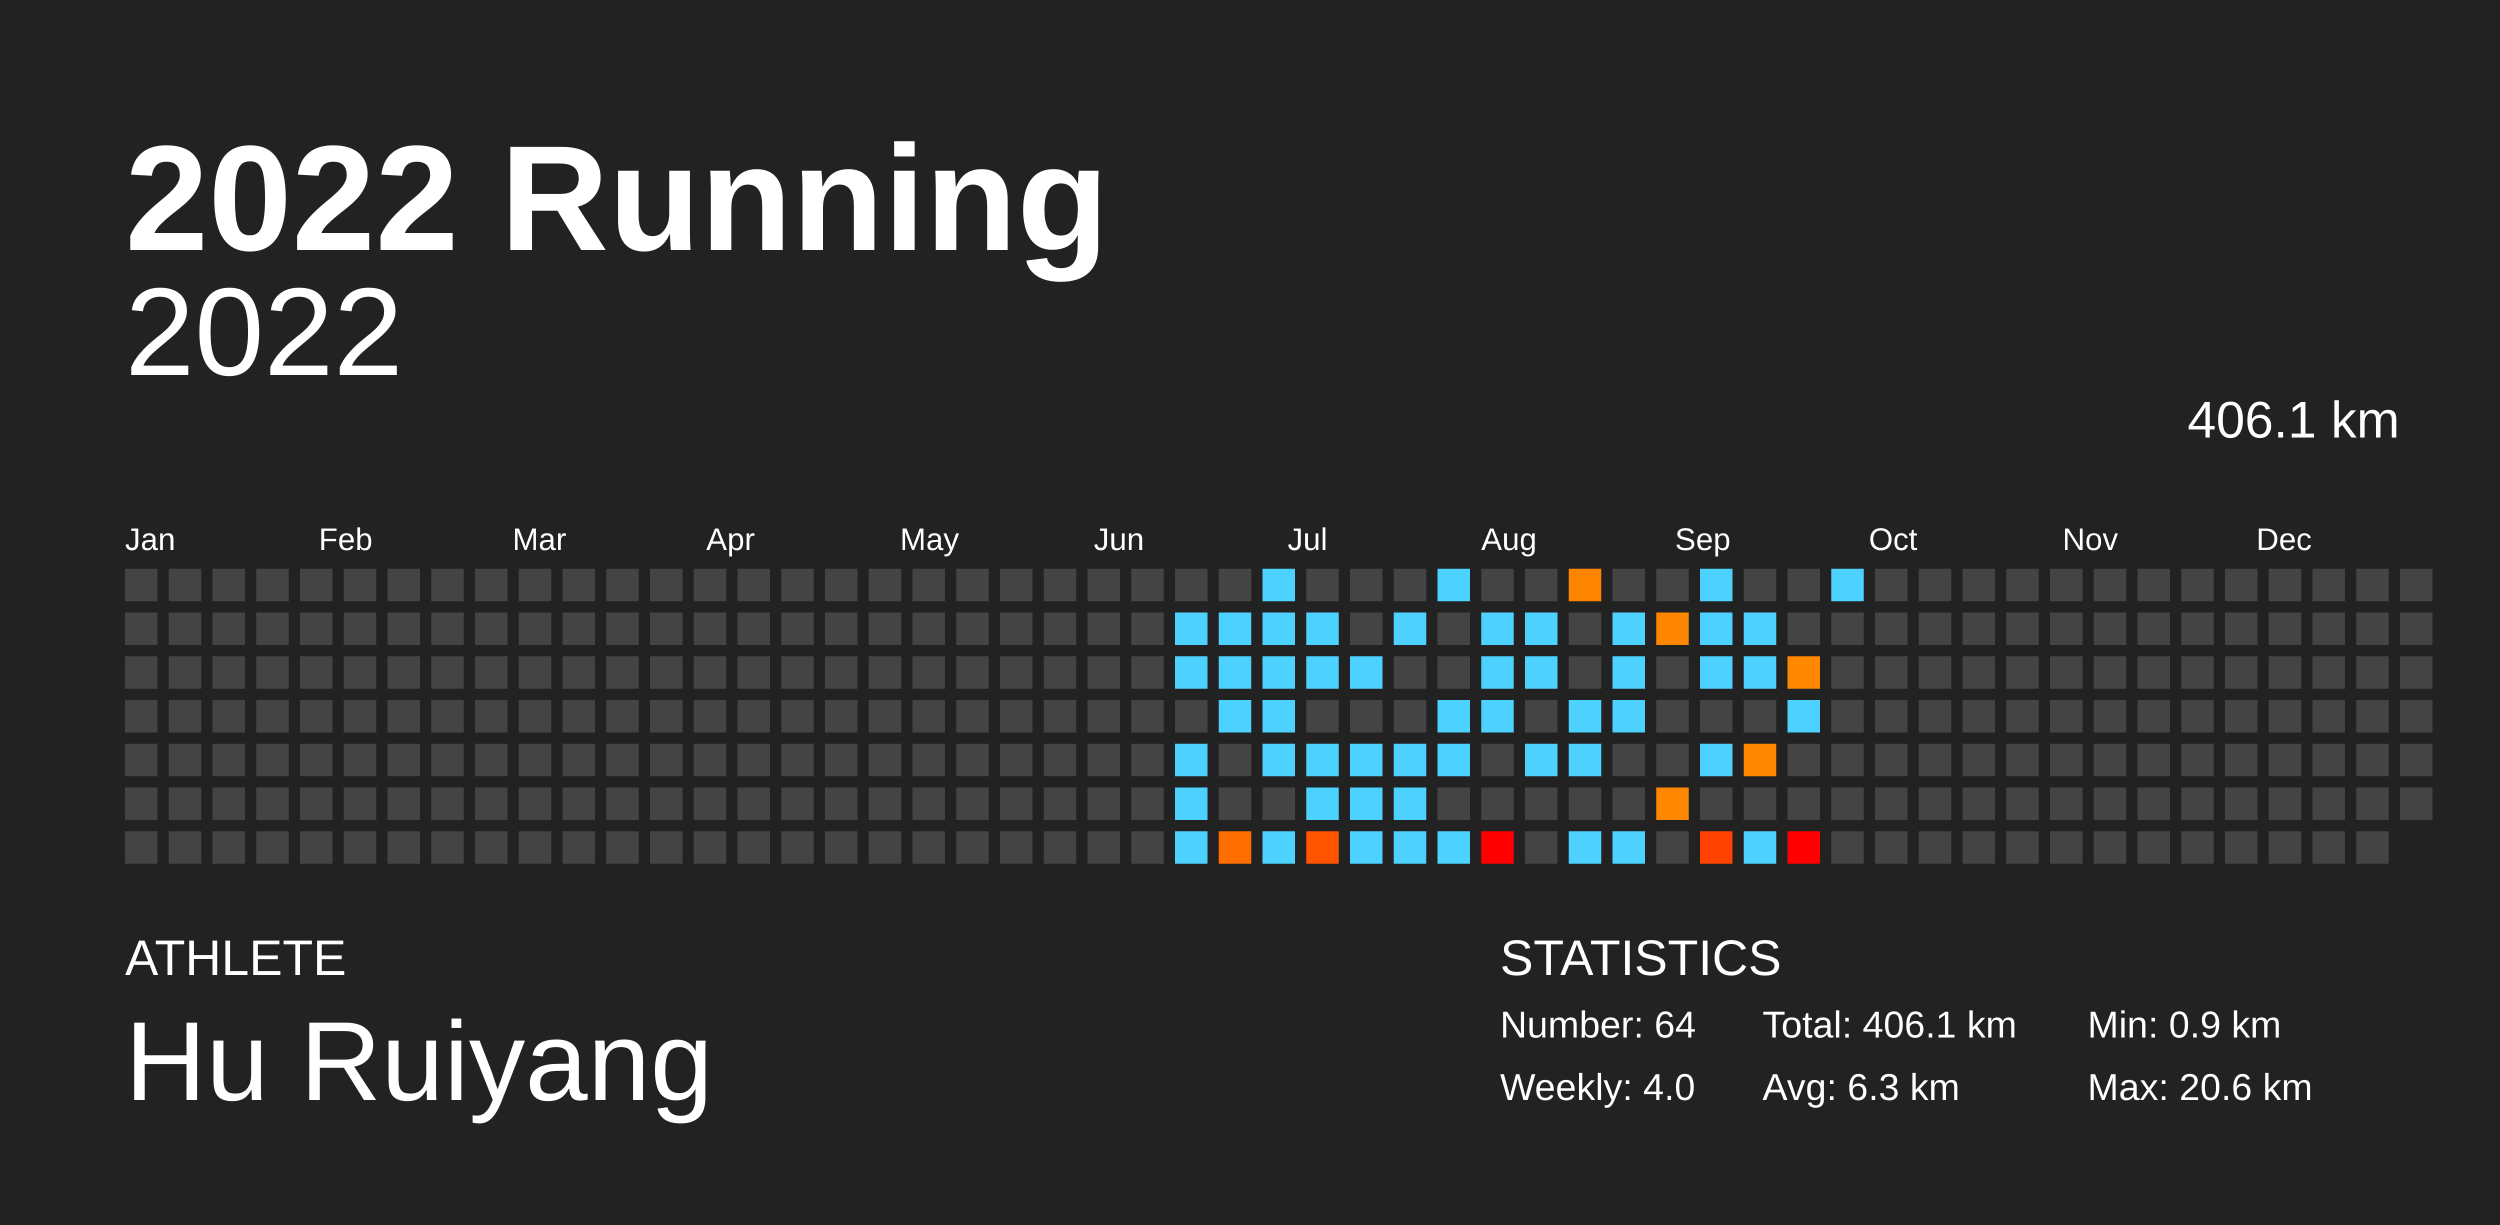
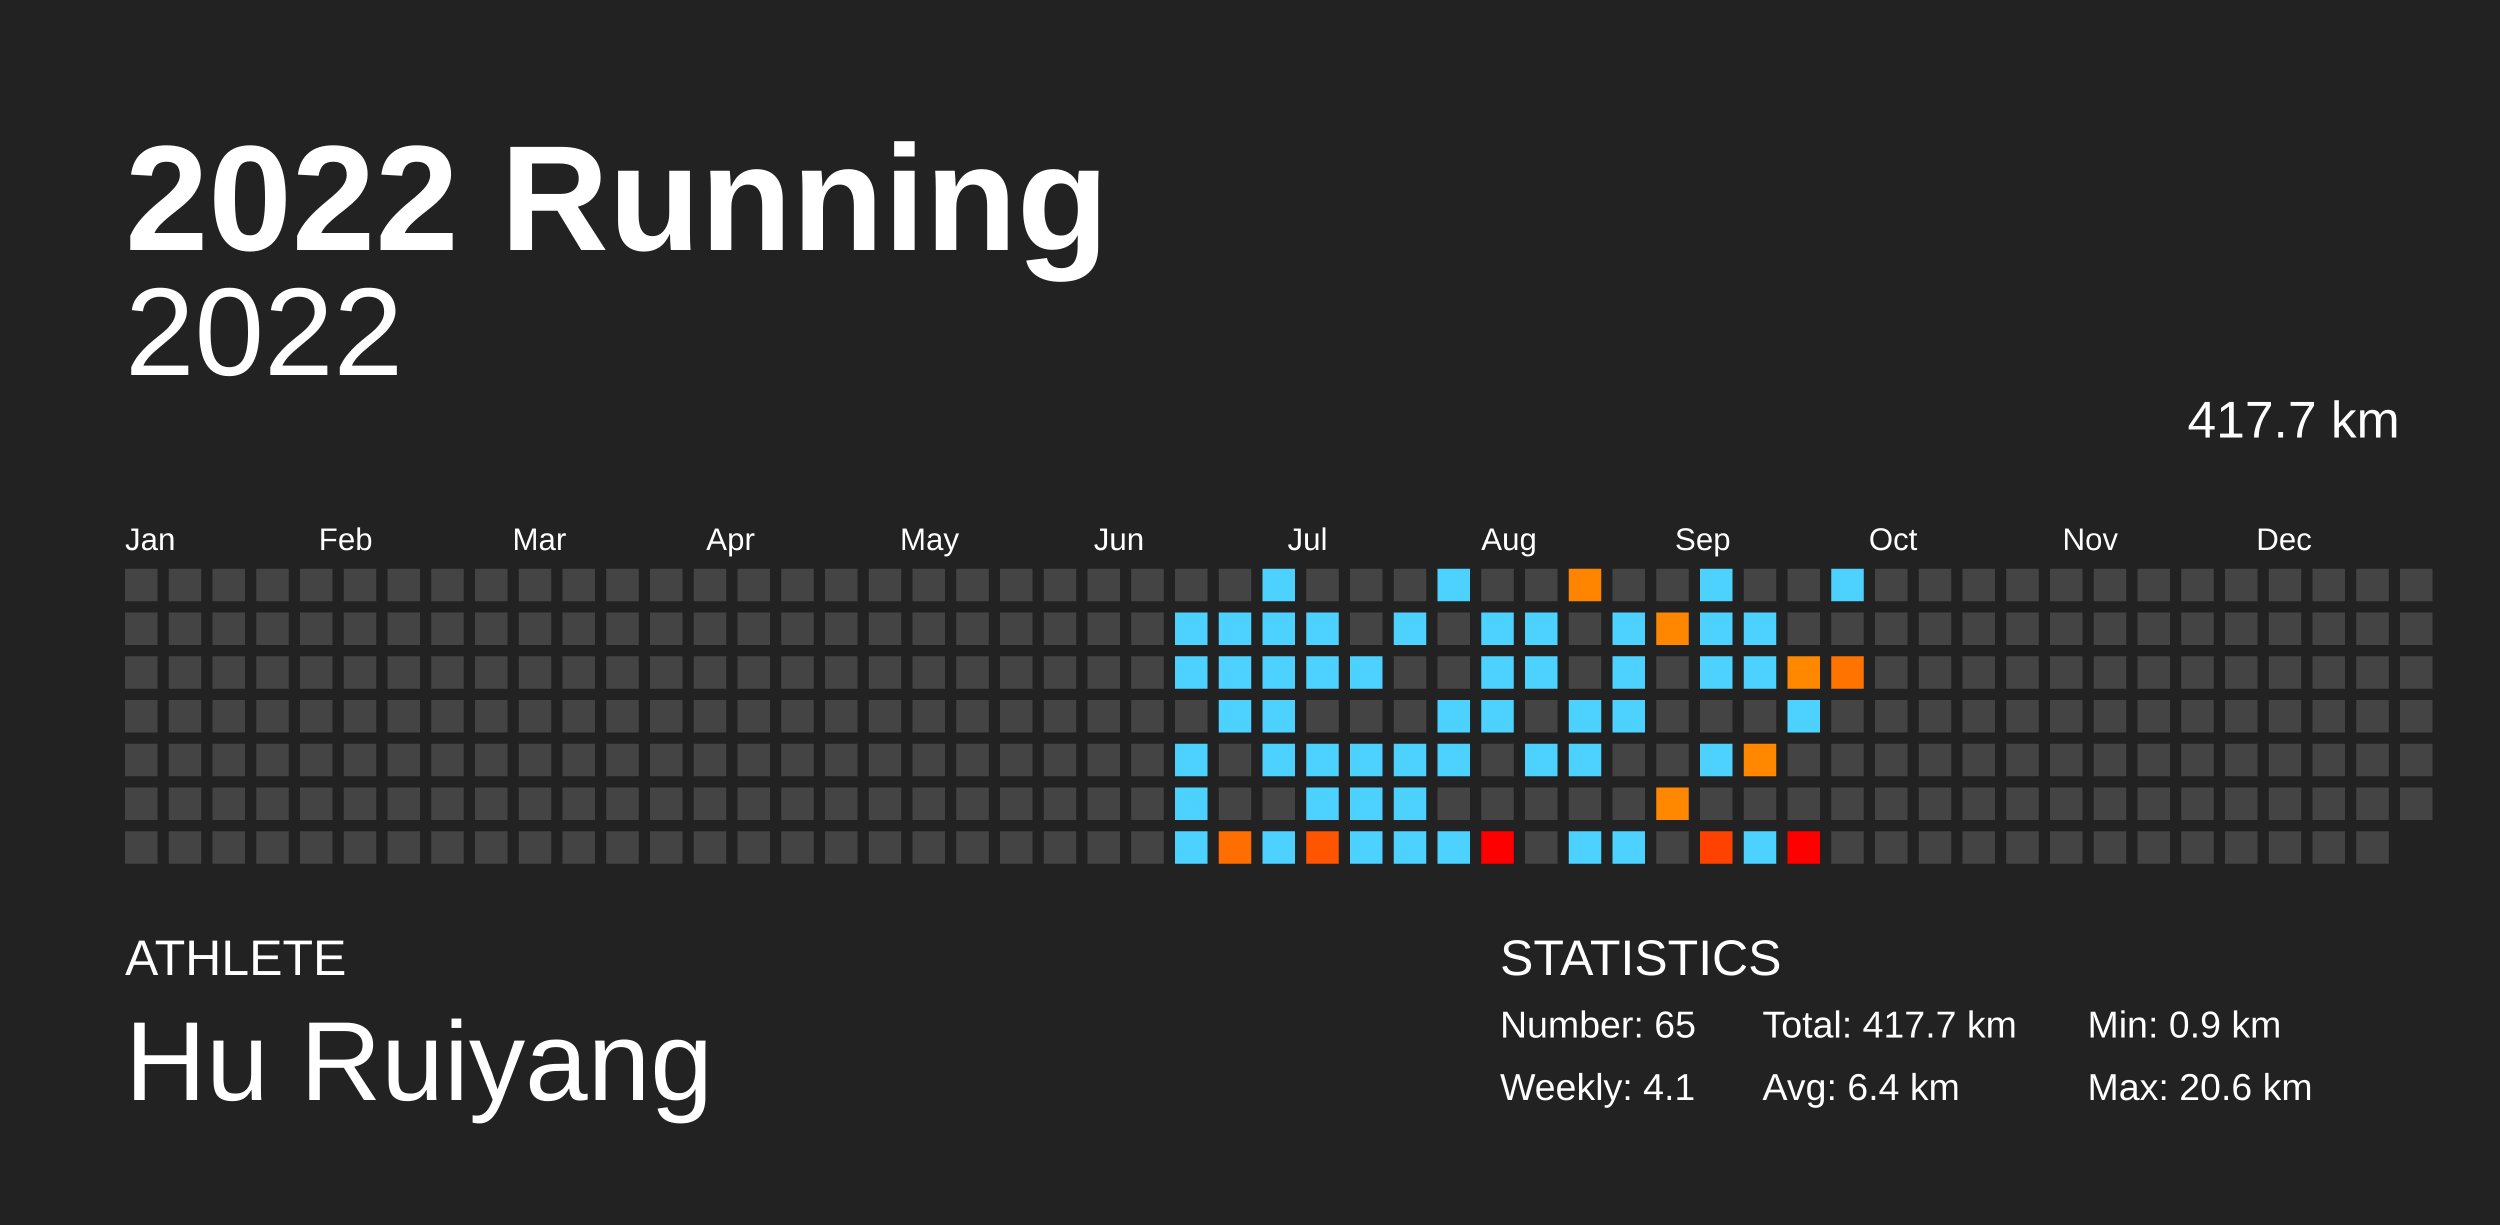
<svg xmlns="http://www.w3.org/2000/svg" baseProfile="full" height="98mm" version="1.1" viewBox="0,0,200,98" width="200mm">
  <defs />
  <rect fill="#222222" height="98" width="200" x="0" y="0" />
  <text fill="#FFFFFF" style="font-size:12px; font-family:Arial; font-weight:bold;" x="10" y="20">2022 Running</text>
  <text fill="#FFFFFF" style="font-size:4px; font-family:Arial" x="10" y="78">ATHLETE</text>
  <text fill="#FFFFFF" style="font-size:9px; font-family:Arial" x="10" y="88">Hu Ruiyang</text>
  <text fill="#FFFFFF" style="font-size:4px; font-family:Arial" x="120" y="78">STATISTICS</text>
-   <text fill="#FFFFFF" style="font-size:3px; font-family:Arial" x="120" y="83">Number: 64</text>
-   <text fill="#FFFFFF" style="font-size:3px; font-family:Arial" x="120" y="88">Weekly: 4.0</text>
-   <text fill="#FFFFFF" style="font-size:3px; font-family:Arial" x="141" y="83">Total: 406.1 km</text>
-   <text fill="#FFFFFF" style="font-size:3px; font-family:Arial" x="141" y="88">Avg: 6.3 km</text>
+   <text fill="#FFFFFF" style="font-size:3px; font-family:Arial" x="120" y="83">Number: 65</text>
+   <text fill="#FFFFFF" style="font-size:3px; font-family:Arial" x="120" y="88">Weekly: 4.1</text>
+   <text fill="#FFFFFF" style="font-size:3px; font-family:Arial" x="141" y="83">Total: 417.7 km</text>
+   <text fill="#FFFFFF" style="font-size:3px; font-family:Arial" x="141" y="88">Avg: 6.4 km</text>
  <text fill="#FFFFFF" style="font-size:3px; font-family:Arial" x="167" y="83">Min: 0.9 km</text>
  <text fill="#FFFFFF" style="font-size:3px; font-family:Arial" x="167" y="88">Max: 20.6 km</text>
  <text alignment-baseline="hanging" fill="#FFFFFF" style="font-size:10.0px; font-family:Arial;" x="10" y="30">2022</text>
-   <text alignment-baseline="hanging" fill="#FFFFFF" style="font-size:4.125px; font-family:Arial;" x="175" y="35">406.1 km</text>
+   <text alignment-baseline="hanging" fill="#FFFFFF" style="font-size:4.125px; font-family:Arial;" x="175" y="35">417.7 km</text>
  <text fill="#FFFFFF" style="font-size:2.5px; font-family:Arial" x="10.0" y="44">Jan</text>
  <text fill="#FFFFFF" style="font-size:2.5px; font-family:Arial" x="25.5" y="44">Feb</text>
  <text fill="#FFFFFF" style="font-size:2.5px; font-family:Arial" x="41.0" y="44">Mar</text>
  <text fill="#FFFFFF" style="font-size:2.5px; font-family:Arial" x="56.5" y="44">Apr</text>
  <text fill="#FFFFFF" style="font-size:2.5px; font-family:Arial" x="72.0" y="44">May</text>
  <text fill="#FFFFFF" style="font-size:2.5px; font-family:Arial" x="87.5" y="44">Jun</text>
  <text fill="#FFFFFF" style="font-size:2.5px; font-family:Arial" x="103.0" y="44">Jul</text>
  <text fill="#FFFFFF" style="font-size:2.5px; font-family:Arial" x="118.5" y="44">Aug</text>
  <text fill="#FFFFFF" style="font-size:2.5px; font-family:Arial" x="134.0" y="44">Sep</text>
  <text fill="#FFFFFF" style="font-size:2.5px; font-family:Arial" x="149.5" y="44">Oct</text>
  <text fill="#FFFFFF" style="font-size:2.5px; font-family:Arial" x="165.0" y="44">Nov</text>
  <text fill="#FFFFFF" style="font-size:2.5px; font-family:Arial" x="180.5" y="44">Dec</text>
  <rect fill="#444444" height="2.6" width="2.6" x="10.0" y="45.5" />
  <rect fill="#444444" height="2.6" width="2.6" x="10.0" y="49.0" />
  <rect fill="#444444" height="2.6" width="2.6" x="10.0" y="52.5" />
  <rect fill="#444444" height="2.6" width="2.6" x="10.0" y="56.0" />
  <rect fill="#444444" height="2.6" width="2.6" x="10.0" y="59.5" />
  <rect fill="#444444" height="2.6" width="2.6" x="10.0" y="63.0" />
  <rect fill="#444444" height="2.6" width="2.6" x="10.0" y="66.5" />
  <rect fill="#444444" height="2.6" width="2.6" x="13.5" y="45.5" />
  <rect fill="#444444" height="2.6" width="2.6" x="13.5" y="49.0" />
  <rect fill="#444444" height="2.6" width="2.6" x="13.5" y="52.5" />
  <rect fill="#444444" height="2.6" width="2.6" x="13.5" y="56.0" />
  <rect fill="#444444" height="2.6" width="2.6" x="13.5" y="59.5" />
  <rect fill="#444444" height="2.6" width="2.6" x="13.5" y="63.0" />
  <rect fill="#444444" height="2.6" width="2.6" x="13.5" y="66.5" />
  <rect fill="#444444" height="2.6" width="2.6" x="17.0" y="45.5" />
  <rect fill="#444444" height="2.6" width="2.6" x="17.0" y="49.0" />
  <rect fill="#444444" height="2.6" width="2.6" x="17.0" y="52.5" />
  <rect fill="#444444" height="2.6" width="2.6" x="17.0" y="56.0" />
  <rect fill="#444444" height="2.6" width="2.6" x="17.0" y="59.5" />
  <rect fill="#444444" height="2.6" width="2.6" x="17.0" y="63.0" />
  <rect fill="#444444" height="2.6" width="2.6" x="17.0" y="66.5" />
  <rect fill="#444444" height="2.6" width="2.6" x="20.5" y="45.5" />
  <rect fill="#444444" height="2.6" width="2.6" x="20.5" y="49.0" />
  <rect fill="#444444" height="2.6" width="2.6" x="20.5" y="52.5" />
  <rect fill="#444444" height="2.6" width="2.6" x="20.5" y="56.0" />
  <rect fill="#444444" height="2.6" width="2.6" x="20.5" y="59.5" />
  <rect fill="#444444" height="2.6" width="2.6" x="20.5" y="63.0" />
  <rect fill="#444444" height="2.6" width="2.6" x="20.5" y="66.5" />
  <rect fill="#444444" height="2.6" width="2.6" x="24.0" y="45.5" />
  <rect fill="#444444" height="2.6" width="2.6" x="24.0" y="49.0" />
  <rect fill="#444444" height="2.6" width="2.6" x="24.0" y="52.5" />
  <rect fill="#444444" height="2.6" width="2.6" x="24.0" y="56.0" />
  <rect fill="#444444" height="2.6" width="2.6" x="24.0" y="59.5" />
  <rect fill="#444444" height="2.6" width="2.6" x="24.0" y="63.0" />
  <rect fill="#444444" height="2.6" width="2.6" x="24.0" y="66.5" />
  <rect fill="#444444" height="2.6" width="2.6" x="27.5" y="45.5" />
  <rect fill="#444444" height="2.6" width="2.6" x="27.5" y="49.0" />
  <rect fill="#444444" height="2.6" width="2.6" x="27.5" y="52.5" />
  <rect fill="#444444" height="2.6" width="2.6" x="27.5" y="56.0" />
  <rect fill="#444444" height="2.6" width="2.6" x="27.5" y="59.5" />
  <rect fill="#444444" height="2.6" width="2.6" x="27.5" y="63.0" />
  <rect fill="#444444" height="2.6" width="2.6" x="27.5" y="66.5" />
  <rect fill="#444444" height="2.6" width="2.6" x="31.0" y="45.5" />
  <rect fill="#444444" height="2.6" width="2.6" x="31.0" y="49.0" />
  <rect fill="#444444" height="2.6" width="2.6" x="31.0" y="52.5" />
  <rect fill="#444444" height="2.6" width="2.6" x="31.0" y="56.0" />
  <rect fill="#444444" height="2.6" width="2.6" x="31.0" y="59.5" />
  <rect fill="#444444" height="2.6" width="2.6" x="31.0" y="63.0" />
  <rect fill="#444444" height="2.6" width="2.6" x="31.0" y="66.5" />
  <rect fill="#444444" height="2.6" width="2.6" x="34.5" y="45.5" />
  <rect fill="#444444" height="2.6" width="2.6" x="34.5" y="49.0" />
  <rect fill="#444444" height="2.6" width="2.6" x="34.5" y="52.5" />
  <rect fill="#444444" height="2.6" width="2.6" x="34.5" y="56.0" />
  <rect fill="#444444" height="2.6" width="2.6" x="34.5" y="59.5" />
  <rect fill="#444444" height="2.6" width="2.6" x="34.5" y="63.0" />
  <rect fill="#444444" height="2.6" width="2.6" x="34.5" y="66.5" />
  <rect fill="#444444" height="2.6" width="2.6" x="38.0" y="45.5" />
  <rect fill="#444444" height="2.6" width="2.6" x="38.0" y="49.0" />
  <rect fill="#444444" height="2.6" width="2.6" x="38.0" y="52.5" />
  <rect fill="#444444" height="2.6" width="2.6" x="38.0" y="56.0" />
  <rect fill="#444444" height="2.6" width="2.6" x="38.0" y="59.5" />
  <rect fill="#444444" height="2.6" width="2.6" x="38.0" y="63.0" />
  <rect fill="#444444" height="2.6" width="2.6" x="38.0" y="66.5" />
  <rect fill="#444444" height="2.6" width="2.6" x="41.5" y="45.5" />
  <rect fill="#444444" height="2.6" width="2.6" x="41.5" y="49.0" />
  <rect fill="#444444" height="2.6" width="2.6" x="41.5" y="52.5" />
  <rect fill="#444444" height="2.6" width="2.6" x="41.5" y="56.0" />
  <rect fill="#444444" height="2.6" width="2.6" x="41.5" y="59.5" />
  <rect fill="#444444" height="2.6" width="2.6" x="41.5" y="63.0" />
  <rect fill="#444444" height="2.6" width="2.6" x="41.5" y="66.5" />
  <rect fill="#444444" height="2.6" width="2.6" x="45.0" y="45.5" />
  <rect fill="#444444" height="2.6" width="2.6" x="45.0" y="49.0" />
  <rect fill="#444444" height="2.6" width="2.6" x="45.0" y="52.5" />
  <rect fill="#444444" height="2.6" width="2.6" x="45.0" y="56.0" />
  <rect fill="#444444" height="2.6" width="2.6" x="45.0" y="59.5" />
  <rect fill="#444444" height="2.6" width="2.6" x="45.0" y="63.0" />
  <rect fill="#444444" height="2.6" width="2.6" x="45.0" y="66.5" />
  <rect fill="#444444" height="2.6" width="2.6" x="48.5" y="45.5" />
  <rect fill="#444444" height="2.6" width="2.6" x="48.5" y="49.0" />
  <rect fill="#444444" height="2.6" width="2.6" x="48.5" y="52.5" />
  <rect fill="#444444" height="2.6" width="2.6" x="48.5" y="56.0" />
  <rect fill="#444444" height="2.6" width="2.6" x="48.5" y="59.5" />
  <rect fill="#444444" height="2.6" width="2.6" x="48.5" y="63.0" />
  <rect fill="#444444" height="2.6" width="2.6" x="48.5" y="66.5" />
  <rect fill="#444444" height="2.6" width="2.6" x="52.0" y="45.5" />
  <rect fill="#444444" height="2.6" width="2.6" x="52.0" y="49.0" />
  <rect fill="#444444" height="2.6" width="2.6" x="52.0" y="52.5" />
  <rect fill="#444444" height="2.6" width="2.6" x="52.0" y="56.0" />
  <rect fill="#444444" height="2.6" width="2.6" x="52.0" y="59.5" />
  <rect fill="#444444" height="2.6" width="2.6" x="52.0" y="63.0" />
  <rect fill="#444444" height="2.6" width="2.6" x="52.0" y="66.5" />
  <rect fill="#444444" height="2.6" width="2.6" x="55.5" y="45.5" />
  <rect fill="#444444" height="2.6" width="2.6" x="55.5" y="49.0" />
  <rect fill="#444444" height="2.6" width="2.6" x="55.5" y="52.5" />
  <rect fill="#444444" height="2.6" width="2.6" x="55.5" y="56.0" />
  <rect fill="#444444" height="2.6" width="2.6" x="55.5" y="59.5" />
  <rect fill="#444444" height="2.6" width="2.6" x="55.5" y="63.0" />
  <rect fill="#444444" height="2.6" width="2.6" x="55.5" y="66.5" />
  <rect fill="#444444" height="2.6" width="2.6" x="59.0" y="45.5" />
  <rect fill="#444444" height="2.6" width="2.6" x="59.0" y="49.0" />
  <rect fill="#444444" height="2.6" width="2.6" x="59.0" y="52.5" />
  <rect fill="#444444" height="2.6" width="2.6" x="59.0" y="56.0" />
  <rect fill="#444444" height="2.6" width="2.6" x="59.0" y="59.5" />
  <rect fill="#444444" height="2.6" width="2.6" x="59.0" y="63.0" />
  <rect fill="#444444" height="2.6" width="2.6" x="59.0" y="66.5" />
  <rect fill="#444444" height="2.6" width="2.6" x="62.5" y="45.5" />
  <rect fill="#444444" height="2.6" width="2.6" x="62.5" y="49.0" />
  <rect fill="#444444" height="2.6" width="2.6" x="62.5" y="52.5" />
  <rect fill="#444444" height="2.6" width="2.6" x="62.5" y="56.0" />
  <rect fill="#444444" height="2.6" width="2.6" x="62.5" y="59.5" />
  <rect fill="#444444" height="2.6" width="2.6" x="62.5" y="63.0" />
  <rect fill="#444444" height="2.6" width="2.6" x="62.5" y="66.5" />
  <rect fill="#444444" height="2.6" width="2.6" x="66.0" y="45.5" />
  <rect fill="#444444" height="2.6" width="2.6" x="66.0" y="49.0" />
  <rect fill="#444444" height="2.6" width="2.6" x="66.0" y="52.5" />
  <rect fill="#444444" height="2.6" width="2.6" x="66.0" y="56.0" />
  <rect fill="#444444" height="2.6" width="2.6" x="66.0" y="59.5" />
  <rect fill="#444444" height="2.6" width="2.6" x="66.0" y="63.0" />
  <rect fill="#444444" height="2.6" width="2.6" x="66.0" y="66.5" />
  <rect fill="#444444" height="2.6" width="2.6" x="69.5" y="45.5" />
  <rect fill="#444444" height="2.6" width="2.6" x="69.5" y="49.0" />
  <rect fill="#444444" height="2.6" width="2.6" x="69.5" y="52.5" />
  <rect fill="#444444" height="2.6" width="2.6" x="69.5" y="56.0" />
  <rect fill="#444444" height="2.6" width="2.6" x="69.5" y="59.5" />
  <rect fill="#444444" height="2.6" width="2.6" x="69.5" y="63.0" />
  <rect fill="#444444" height="2.6" width="2.6" x="69.5" y="66.5" />
  <rect fill="#444444" height="2.6" width="2.6" x="73.0" y="45.5" />
  <rect fill="#444444" height="2.6" width="2.6" x="73.0" y="49.0" />
  <rect fill="#444444" height="2.6" width="2.6" x="73.0" y="52.5" />
  <rect fill="#444444" height="2.6" width="2.6" x="73.0" y="56.0" />
  <rect fill="#444444" height="2.6" width="2.6" x="73.0" y="59.5" />
  <rect fill="#444444" height="2.6" width="2.6" x="73.0" y="63.0" />
  <rect fill="#444444" height="2.6" width="2.6" x="73.0" y="66.5" />
  <rect fill="#444444" height="2.6" width="2.6" x="76.5" y="45.5" />
  <rect fill="#444444" height="2.6" width="2.6" x="76.5" y="49.0" />
  <rect fill="#444444" height="2.6" width="2.6" x="76.5" y="52.5" />
  <rect fill="#444444" height="2.6" width="2.6" x="76.5" y="56.0" />
  <rect fill="#444444" height="2.6" width="2.6" x="76.5" y="59.5" />
  <rect fill="#444444" height="2.6" width="2.6" x="76.5" y="63.0" />
  <rect fill="#444444" height="2.6" width="2.6" x="76.5" y="66.5" />
  <rect fill="#444444" height="2.6" width="2.6" x="80.0" y="45.5" />
  <rect fill="#444444" height="2.6" width="2.6" x="80.0" y="49.0" />
  <rect fill="#444444" height="2.6" width="2.6" x="80.0" y="52.5" />
  <rect fill="#444444" height="2.6" width="2.6" x="80.0" y="56.0" />
  <rect fill="#444444" height="2.6" width="2.6" x="80.0" y="59.5" />
  <rect fill="#444444" height="2.6" width="2.6" x="80.0" y="63.0" />
  <rect fill="#444444" height="2.6" width="2.6" x="80.0" y="66.5" />
  <rect fill="#444444" height="2.6" width="2.6" x="83.5" y="45.5" />
  <rect fill="#444444" height="2.6" width="2.6" x="83.5" y="49.0" />
  <rect fill="#444444" height="2.6" width="2.6" x="83.5" y="52.5" />
  <rect fill="#444444" height="2.6" width="2.6" x="83.5" y="56.0" />
  <rect fill="#444444" height="2.6" width="2.6" x="83.5" y="59.5" />
  <rect fill="#444444" height="2.6" width="2.6" x="83.5" y="63.0" />
  <rect fill="#444444" height="2.6" width="2.6" x="83.5" y="66.5" />
  <rect fill="#444444" height="2.6" width="2.6" x="87.0" y="45.5" />
  <rect fill="#444444" height="2.6" width="2.6" x="87.0" y="49.0" />
  <rect fill="#444444" height="2.6" width="2.6" x="87.0" y="52.5" />
  <rect fill="#444444" height="2.6" width="2.6" x="87.0" y="56.0" />
  <rect fill="#444444" height="2.6" width="2.6" x="87.0" y="59.5" />
  <rect fill="#444444" height="2.6" width="2.6" x="87.0" y="63.0" />
  <rect fill="#444444" height="2.6" width="2.6" x="87.0" y="66.5" />
  <rect fill="#444444" height="2.6" width="2.6" x="90.5" y="45.5" />
  <rect fill="#444444" height="2.6" width="2.6" x="90.5" y="49.0" />
  <rect fill="#444444" height="2.6" width="2.6" x="90.5" y="52.5" />
  <rect fill="#444444" height="2.6" width="2.6" x="90.5" y="56.0" />
  <rect fill="#444444" height="2.6" width="2.6" x="90.5" y="59.5" />
  <rect fill="#444444" height="2.6" width="2.6" x="90.5" y="63.0" />
  <rect fill="#444444" height="2.6" width="2.6" x="90.5" y="66.5" />
  <rect fill="#444444" height="2.6" width="2.6" x="94.0" y="45.5" />
  <rect fill="#4dd2ff" height="2.6" width="2.6" x="94.0" y="49.0" />
  <rect fill="#4dd2ff" height="2.6" width="2.6" x="94.0" y="52.5" />
  <rect fill="#444444" height="2.6" width="2.6" x="94.0" y="56.0" />
  <rect fill="#4dd2ff" height="2.6" width="2.6" x="94.0" y="59.5" />
  <rect fill="#4dd2ff" height="2.6" width="2.6" x="94.0" y="63.0" />
  <rect fill="#4dd2ff" height="2.6" width="2.6" x="94.0" y="66.5" />
  <rect fill="#444444" height="2.6" width="2.6" x="97.5" y="45.5" />
  <rect fill="#4dd2ff" height="2.6" width="2.6" x="97.5" y="49.0" />
  <rect fill="#4dd2ff" height="2.6" width="2.6" x="97.5" y="52.5" />
  <rect fill="#4dd2ff" height="2.6" width="2.6" x="97.5" y="56.0" />
  <rect fill="#444444" height="2.6" width="2.6" x="97.5" y="59.5" />
  <rect fill="#444444" height="2.6" width="2.6" x="97.5" y="63.0" />
  <rect fill="#ff6e00" height="2.6" width="2.6" x="97.5" y="66.5" />
  <rect fill="#4dd2ff" height="2.6" width="2.6" x="101.0" y="45.5" />
  <rect fill="#4dd2ff" height="2.6" width="2.6" x="101.0" y="49.0" />
  <rect fill="#4dd2ff" height="2.6" width="2.6" x="101.0" y="52.5" />
  <rect fill="#4dd2ff" height="2.6" width="2.6" x="101.0" y="56.0" />
  <rect fill="#4dd2ff" height="2.6" width="2.6" x="101.0" y="59.5" />
  <rect fill="#444444" height="2.6" width="2.6" x="101.0" y="63.0" />
  <rect fill="#4dd2ff" height="2.6" width="2.6" x="101.0" y="66.5" />
  <rect fill="#444444" height="2.6" width="2.6" x="104.5" y="45.5" />
  <rect fill="#4dd2ff" height="2.6" width="2.6" x="104.5" y="49.0" />
  <rect fill="#4dd2ff" height="2.6" width="2.6" x="104.5" y="52.5" />
  <rect fill="#444444" height="2.6" width="2.6" x="104.5" y="56.0" />
  <rect fill="#4dd2ff" height="2.6" width="2.6" x="104.5" y="59.5" />
  <rect fill="#4dd2ff" height="2.6" width="2.6" x="104.5" y="63.0" />
  <rect fill="#ff5400" height="2.6" width="2.6" x="104.5" y="66.5" />
  <rect fill="#444444" height="2.6" width="2.6" x="108.0" y="45.5" />
  <rect fill="#444444" height="2.6" width="2.6" x="108.0" y="49.0" />
  <rect fill="#4dd2ff" height="2.6" width="2.6" x="108.0" y="52.5" />
  <rect fill="#444444" height="2.6" width="2.6" x="108.0" y="56.0" />
  <rect fill="#4dd2ff" height="2.6" width="2.6" x="108.0" y="59.5" />
  <rect fill="#4dd2ff" height="2.6" width="2.6" x="108.0" y="63.0" />
  <rect fill="#4dd2ff" height="2.6" width="2.6" x="108.0" y="66.5" />
  <rect fill="#444444" height="2.6" width="2.6" x="111.5" y="45.5" />
  <rect fill="#4dd2ff" height="2.6" width="2.6" x="111.5" y="49.0" />
  <rect fill="#444444" height="2.6" width="2.6" x="111.5" y="52.5" />
  <rect fill="#444444" height="2.6" width="2.6" x="111.5" y="56.0" />
  <rect fill="#4dd2ff" height="2.6" width="2.6" x="111.5" y="59.5" />
  <rect fill="#4dd2ff" height="2.6" width="2.6" x="111.5" y="63.0" />
  <rect fill="#4dd2ff" height="2.6" width="2.6" x="111.5" y="66.5" />
  <rect fill="#4dd2ff" height="2.6" width="2.6" x="115.0" y="45.5" />
  <rect fill="#444444" height="2.6" width="2.6" x="115.0" y="49.0" />
  <rect fill="#444444" height="2.6" width="2.6" x="115.0" y="52.5" />
  <rect fill="#4dd2ff" height="2.6" width="2.6" x="115.0" y="56.0" />
  <rect fill="#4dd2ff" height="2.6" width="2.6" x="115.0" y="59.5" />
  <rect fill="#444444" height="2.6" width="2.6" x="115.0" y="63.0" />
  <rect fill="#4dd2ff" height="2.6" width="2.6" x="115.0" y="66.5" />
  <rect fill="#444444" height="2.6" width="2.6" x="118.5" y="45.5" />
  <rect fill="#4dd2ff" height="2.6" width="2.6" x="118.5" y="49.0" />
  <rect fill="#4dd2ff" height="2.6" width="2.6" x="118.5" y="52.5" />
  <rect fill="#4dd2ff" height="2.6" width="2.6" x="118.5" y="56.0" />
  <rect fill="#444444" height="2.6" width="2.6" x="118.5" y="59.5" />
  <rect fill="#444444" height="2.6" width="2.6" x="118.5" y="63.0" />
  <rect fill="red" height="2.6" width="2.6" x="118.5" y="66.5" />
  <rect fill="#444444" height="2.6" width="2.6" x="122.0" y="45.5" />
  <rect fill="#4dd2ff" height="2.6" width="2.6" x="122.0" y="49.0" />
  <rect fill="#4dd2ff" height="2.6" width="2.6" x="122.0" y="52.5" />
  <rect fill="#444444" height="2.6" width="2.6" x="122.0" y="56.0" />
  <rect fill="#4dd2ff" height="2.6" width="2.6" x="122.0" y="59.5" />
  <rect fill="#444444" height="2.6" width="2.6" x="122.0" y="63.0" />
  <rect fill="#444444" height="2.6" width="2.6" x="122.0" y="66.5" />
  <rect fill="#ff8400" height="2.6" width="2.6" x="125.5" y="45.5" />
  <rect fill="#444444" height="2.6" width="2.6" x="125.5" y="49.0" />
  <rect fill="#444444" height="2.6" width="2.6" x="125.5" y="52.5" />
  <rect fill="#4dd2ff" height="2.6" width="2.6" x="125.5" y="56.0" />
  <rect fill="#4dd2ff" height="2.6" width="2.6" x="125.5" y="59.5" />
  <rect fill="#444444" height="2.6" width="2.6" x="125.5" y="63.0" />
  <rect fill="#4dd2ff" height="2.6" width="2.6" x="125.5" y="66.5" />
  <rect fill="#444444" height="2.6" width="2.6" x="129.0" y="45.5" />
  <rect fill="#4dd2ff" height="2.6" width="2.6" x="129.0" y="49.0" />
  <rect fill="#4dd2ff" height="2.6" width="2.6" x="129.0" y="52.5" />
  <rect fill="#4dd2ff" height="2.6" width="2.6" x="129.0" y="56.0" />
  <rect fill="#444444" height="2.6" width="2.6" x="129.0" y="59.5" />
  <rect fill="#444444" height="2.6" width="2.6" x="129.0" y="63.0" />
  <rect fill="#4dd2ff" height="2.6" width="2.6" x="129.0" y="66.5" />
  <rect fill="#444444" height="2.6" width="2.6" x="132.5" y="45.5" />
  <rect fill="#ff8700" height="2.6" width="2.6" x="132.5" y="49.0" />
  <rect fill="#444444" height="2.6" width="2.6" x="132.5" y="52.5" />
  <rect fill="#444444" height="2.6" width="2.6" x="132.5" y="56.0" />
  <rect fill="#444444" height="2.6" width="2.6" x="132.5" y="59.5" />
  <rect fill="#ff8800" height="2.6" width="2.6" x="132.5" y="63.0" />
  <rect fill="#444444" height="2.6" width="2.6" x="132.5" y="66.5" />
  <rect fill="#4dd2ff" height="2.6" width="2.6" x="136.0" y="45.5" />
  <rect fill="#4dd2ff" height="2.6" width="2.6" x="136.0" y="49.0" />
  <rect fill="#4dd2ff" height="2.6" width="2.6" x="136.0" y="52.5" />
  <rect fill="#444444" height="2.6" width="2.6" x="136.0" y="56.0" />
  <rect fill="#4dd2ff" height="2.6" width="2.6" x="136.0" y="59.5" />
  <rect fill="#444444" height="2.6" width="2.6" x="136.0" y="63.0" />
  <rect fill="#ff4200" height="2.6" width="2.6" x="136.0" y="66.5" />
  <rect fill="#444444" height="2.6" width="2.6" x="139.5" y="45.5" />
  <rect fill="#4dd2ff" height="2.6" width="2.6" x="139.5" y="49.0" />
  <rect fill="#4dd2ff" height="2.6" width="2.6" x="139.5" y="52.5" />
  <rect fill="#444444" height="2.6" width="2.6" x="139.5" y="56.0" />
  <rect fill="#ff8800" height="2.6" width="2.6" x="139.5" y="59.5" />
  <rect fill="#444444" height="2.6" width="2.6" x="139.5" y="63.0" />
  <rect fill="#4dd2ff" height="2.6" width="2.6" x="139.5" y="66.5" />
  <rect fill="#444444" height="2.6" width="2.6" x="143.0" y="45.5" />
  <rect fill="#444444" height="2.6" width="2.6" x="143.0" y="49.0" />
  <rect fill="#ff8800" height="2.6" width="2.6" x="143.0" y="52.5" />
  <rect fill="#4dd2ff" height="2.6" width="2.6" x="143.0" y="56.0" />
  <rect fill="#444444" height="2.6" width="2.6" x="143.0" y="59.5" />
  <rect fill="#444444" height="2.6" width="2.6" x="143.0" y="63.0" />
  <rect fill="red" height="2.6" width="2.6" x="143.0" y="66.5" />
  <rect fill="#4dd2ff" height="2.6" width="2.6" x="146.5" y="45.5" />
  <rect fill="#444444" height="2.6" width="2.6" x="146.5" y="49.0" />
-   <rect fill="#444444" height="2.6" width="2.6" x="146.5" y="52.5" />
+   <rect fill="#ff7400" height="2.6" width="2.6" x="146.5" y="52.5" />
  <rect fill="#444444" height="2.6" width="2.6" x="146.5" y="56.0" />
  <rect fill="#444444" height="2.6" width="2.6" x="146.5" y="59.5" />
  <rect fill="#444444" height="2.6" width="2.6" x="146.5" y="63.0" />
  <rect fill="#444444" height="2.6" width="2.6" x="146.5" y="66.5" />
  <rect fill="#444444" height="2.6" width="2.6" x="150.0" y="45.5" />
  <rect fill="#444444" height="2.6" width="2.6" x="150.0" y="49.0" />
  <rect fill="#444444" height="2.6" width="2.6" x="150.0" y="52.5" />
  <rect fill="#444444" height="2.6" width="2.6" x="150.0" y="56.0" />
  <rect fill="#444444" height="2.6" width="2.6" x="150.0" y="59.5" />
  <rect fill="#444444" height="2.6" width="2.6" x="150.0" y="63.0" />
  <rect fill="#444444" height="2.6" width="2.6" x="150.0" y="66.5" />
  <rect fill="#444444" height="2.6" width="2.6" x="153.5" y="45.5" />
  <rect fill="#444444" height="2.6" width="2.6" x="153.5" y="49.0" />
  <rect fill="#444444" height="2.6" width="2.6" x="153.5" y="52.5" />
  <rect fill="#444444" height="2.6" width="2.6" x="153.5" y="56.0" />
  <rect fill="#444444" height="2.6" width="2.6" x="153.5" y="59.5" />
  <rect fill="#444444" height="2.6" width="2.6" x="153.5" y="63.0" />
  <rect fill="#444444" height="2.6" width="2.6" x="153.5" y="66.5" />
  <rect fill="#444444" height="2.6" width="2.6" x="157.0" y="45.5" />
  <rect fill="#444444" height="2.6" width="2.6" x="157.0" y="49.0" />
  <rect fill="#444444" height="2.6" width="2.6" x="157.0" y="52.5" />
  <rect fill="#444444" height="2.6" width="2.6" x="157.0" y="56.0" />
  <rect fill="#444444" height="2.6" width="2.6" x="157.0" y="59.5" />
  <rect fill="#444444" height="2.6" width="2.6" x="157.0" y="63.0" />
  <rect fill="#444444" height="2.6" width="2.6" x="157.0" y="66.5" />
  <rect fill="#444444" height="2.6" width="2.6" x="160.5" y="45.5" />
  <rect fill="#444444" height="2.6" width="2.6" x="160.5" y="49.0" />
  <rect fill="#444444" height="2.6" width="2.6" x="160.5" y="52.5" />
  <rect fill="#444444" height="2.6" width="2.6" x="160.5" y="56.0" />
  <rect fill="#444444" height="2.6" width="2.6" x="160.5" y="59.5" />
  <rect fill="#444444" height="2.6" width="2.6" x="160.5" y="63.0" />
  <rect fill="#444444" height="2.6" width="2.6" x="160.5" y="66.5" />
  <rect fill="#444444" height="2.6" width="2.6" x="164.0" y="45.5" />
  <rect fill="#444444" height="2.6" width="2.6" x="164.0" y="49.0" />
  <rect fill="#444444" height="2.6" width="2.6" x="164.0" y="52.5" />
  <rect fill="#444444" height="2.6" width="2.6" x="164.0" y="56.0" />
  <rect fill="#444444" height="2.6" width="2.6" x="164.0" y="59.5" />
  <rect fill="#444444" height="2.6" width="2.6" x="164.0" y="63.0" />
  <rect fill="#444444" height="2.6" width="2.6" x="164.0" y="66.5" />
  <rect fill="#444444" height="2.6" width="2.6" x="167.5" y="45.5" />
  <rect fill="#444444" height="2.6" width="2.6" x="167.5" y="49.0" />
  <rect fill="#444444" height="2.6" width="2.6" x="167.5" y="52.5" />
  <rect fill="#444444" height="2.6" width="2.6" x="167.5" y="56.0" />
  <rect fill="#444444" height="2.6" width="2.6" x="167.5" y="59.5" />
  <rect fill="#444444" height="2.6" width="2.6" x="167.5" y="63.0" />
  <rect fill="#444444" height="2.6" width="2.6" x="167.5" y="66.5" />
  <rect fill="#444444" height="2.6" width="2.6" x="171.0" y="45.5" />
  <rect fill="#444444" height="2.6" width="2.6" x="171.0" y="49.0" />
  <rect fill="#444444" height="2.6" width="2.6" x="171.0" y="52.5" />
  <rect fill="#444444" height="2.6" width="2.6" x="171.0" y="56.0" />
  <rect fill="#444444" height="2.6" width="2.6" x="171.0" y="59.5" />
  <rect fill="#444444" height="2.6" width="2.6" x="171.0" y="63.0" />
  <rect fill="#444444" height="2.6" width="2.6" x="171.0" y="66.5" />
  <rect fill="#444444" height="2.6" width="2.6" x="174.5" y="45.5" />
  <rect fill="#444444" height="2.6" width="2.6" x="174.5" y="49.0" />
  <rect fill="#444444" height="2.6" width="2.6" x="174.5" y="52.5" />
  <rect fill="#444444" height="2.6" width="2.6" x="174.5" y="56.0" />
  <rect fill="#444444" height="2.6" width="2.6" x="174.5" y="59.5" />
  <rect fill="#444444" height="2.6" width="2.6" x="174.5" y="63.0" />
  <rect fill="#444444" height="2.6" width="2.6" x="174.5" y="66.5" />
  <rect fill="#444444" height="2.6" width="2.6" x="178.0" y="45.5" />
  <rect fill="#444444" height="2.6" width="2.6" x="178.0" y="49.0" />
  <rect fill="#444444" height="2.6" width="2.6" x="178.0" y="52.5" />
  <rect fill="#444444" height="2.6" width="2.6" x="178.0" y="56.0" />
  <rect fill="#444444" height="2.6" width="2.6" x="178.0" y="59.5" />
  <rect fill="#444444" height="2.6" width="2.6" x="178.0" y="63.0" />
  <rect fill="#444444" height="2.6" width="2.6" x="178.0" y="66.5" />
  <rect fill="#444444" height="2.6" width="2.6" x="181.5" y="45.5" />
  <rect fill="#444444" height="2.6" width="2.6" x="181.5" y="49.0" />
  <rect fill="#444444" height="2.6" width="2.6" x="181.5" y="52.5" />
  <rect fill="#444444" height="2.6" width="2.6" x="181.5" y="56.0" />
  <rect fill="#444444" height="2.6" width="2.6" x="181.5" y="59.5" />
  <rect fill="#444444" height="2.6" width="2.6" x="181.5" y="63.0" />
  <rect fill="#444444" height="2.6" width="2.6" x="181.5" y="66.5" />
  <rect fill="#444444" height="2.6" width="2.6" x="185.0" y="45.5" />
  <rect fill="#444444" height="2.6" width="2.6" x="185.0" y="49.0" />
  <rect fill="#444444" height="2.6" width="2.6" x="185.0" y="52.5" />
  <rect fill="#444444" height="2.6" width="2.6" x="185.0" y="56.0" />
  <rect fill="#444444" height="2.6" width="2.6" x="185.0" y="59.5" />
  <rect fill="#444444" height="2.6" width="2.6" x="185.0" y="63.0" />
  <rect fill="#444444" height="2.6" width="2.6" x="185.0" y="66.5" />
  <rect fill="#444444" height="2.6" width="2.6" x="188.5" y="45.5" />
  <rect fill="#444444" height="2.6" width="2.6" x="188.5" y="49.0" />
  <rect fill="#444444" height="2.6" width="2.6" x="188.5" y="52.5" />
  <rect fill="#444444" height="2.6" width="2.6" x="188.5" y="56.0" />
  <rect fill="#444444" height="2.6" width="2.6" x="188.5" y="59.5" />
  <rect fill="#444444" height="2.6" width="2.6" x="188.5" y="63.0" />
  <rect fill="#444444" height="2.6" width="2.6" x="188.5" y="66.5" />
  <rect fill="#444444" height="2.6" width="2.6" x="192.0" y="45.5" />
  <rect fill="#444444" height="2.6" width="2.6" x="192.0" y="49.0" />
  <rect fill="#444444" height="2.6" width="2.6" x="192.0" y="52.5" />
  <rect fill="#444444" height="2.6" width="2.6" x="192.0" y="56.0" />
  <rect fill="#444444" height="2.6" width="2.6" x="192.0" y="59.5" />
  <rect fill="#444444" height="2.6" width="2.6" x="192.0" y="63.0" />
</svg>
